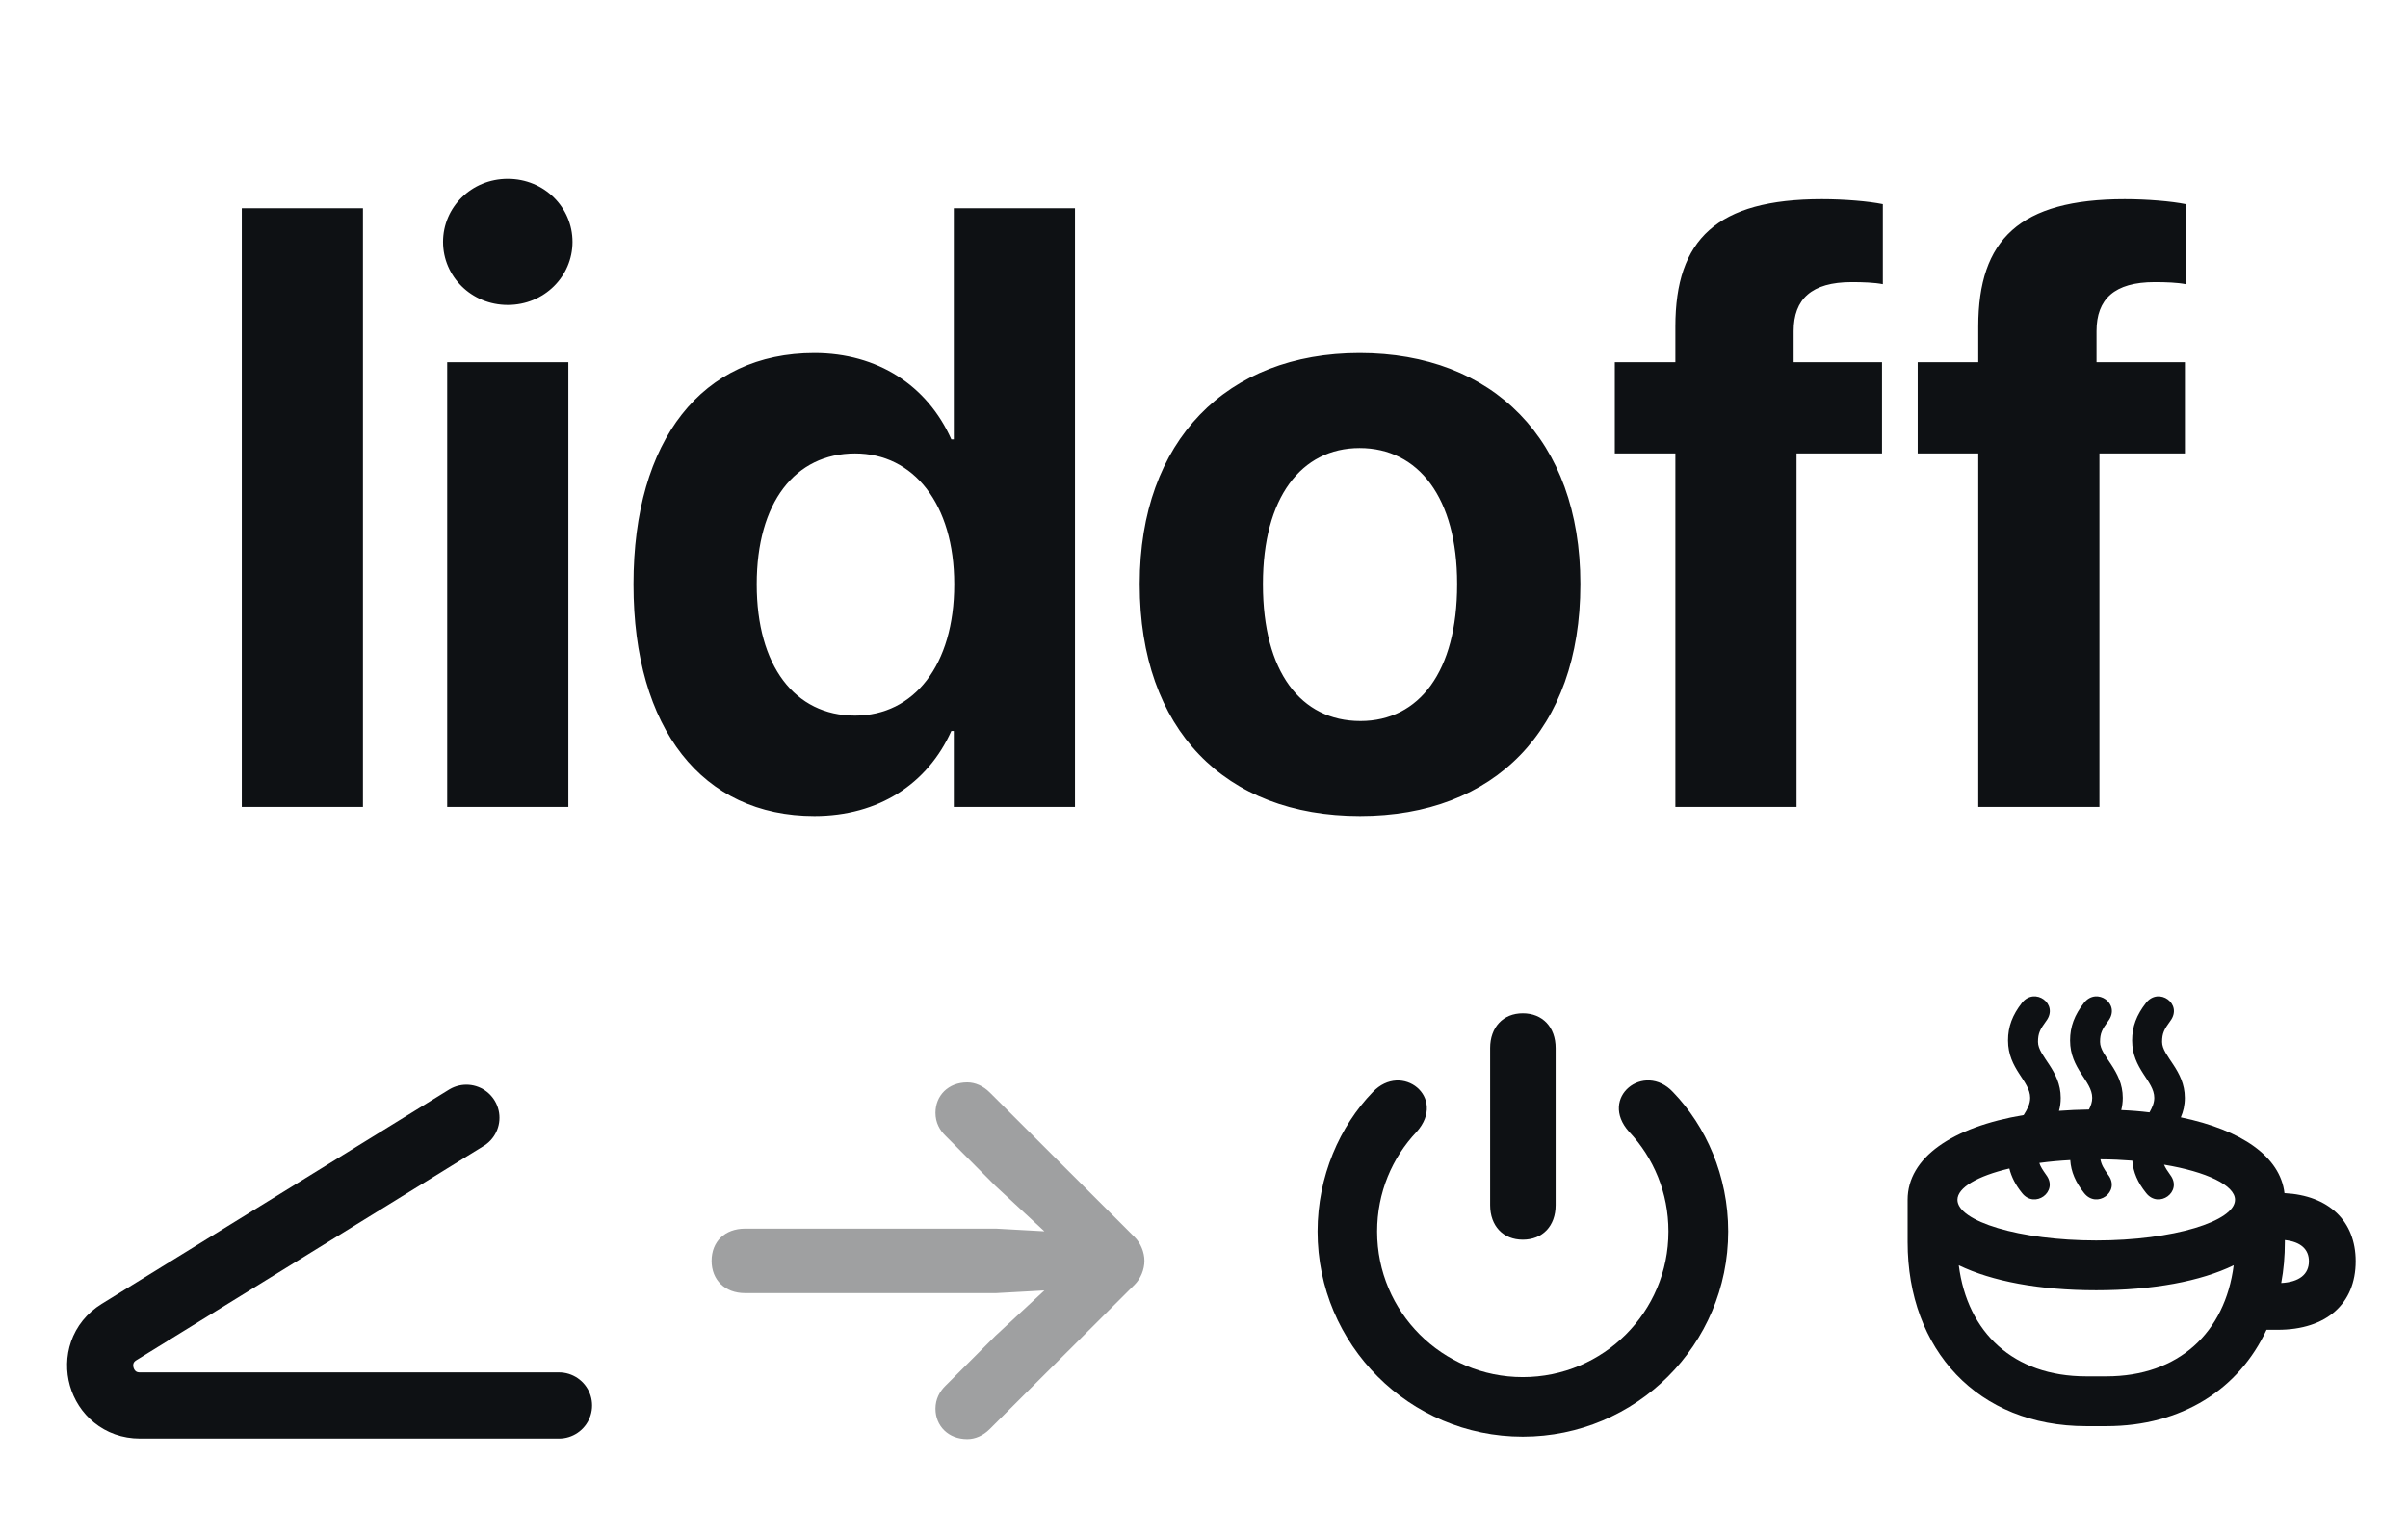
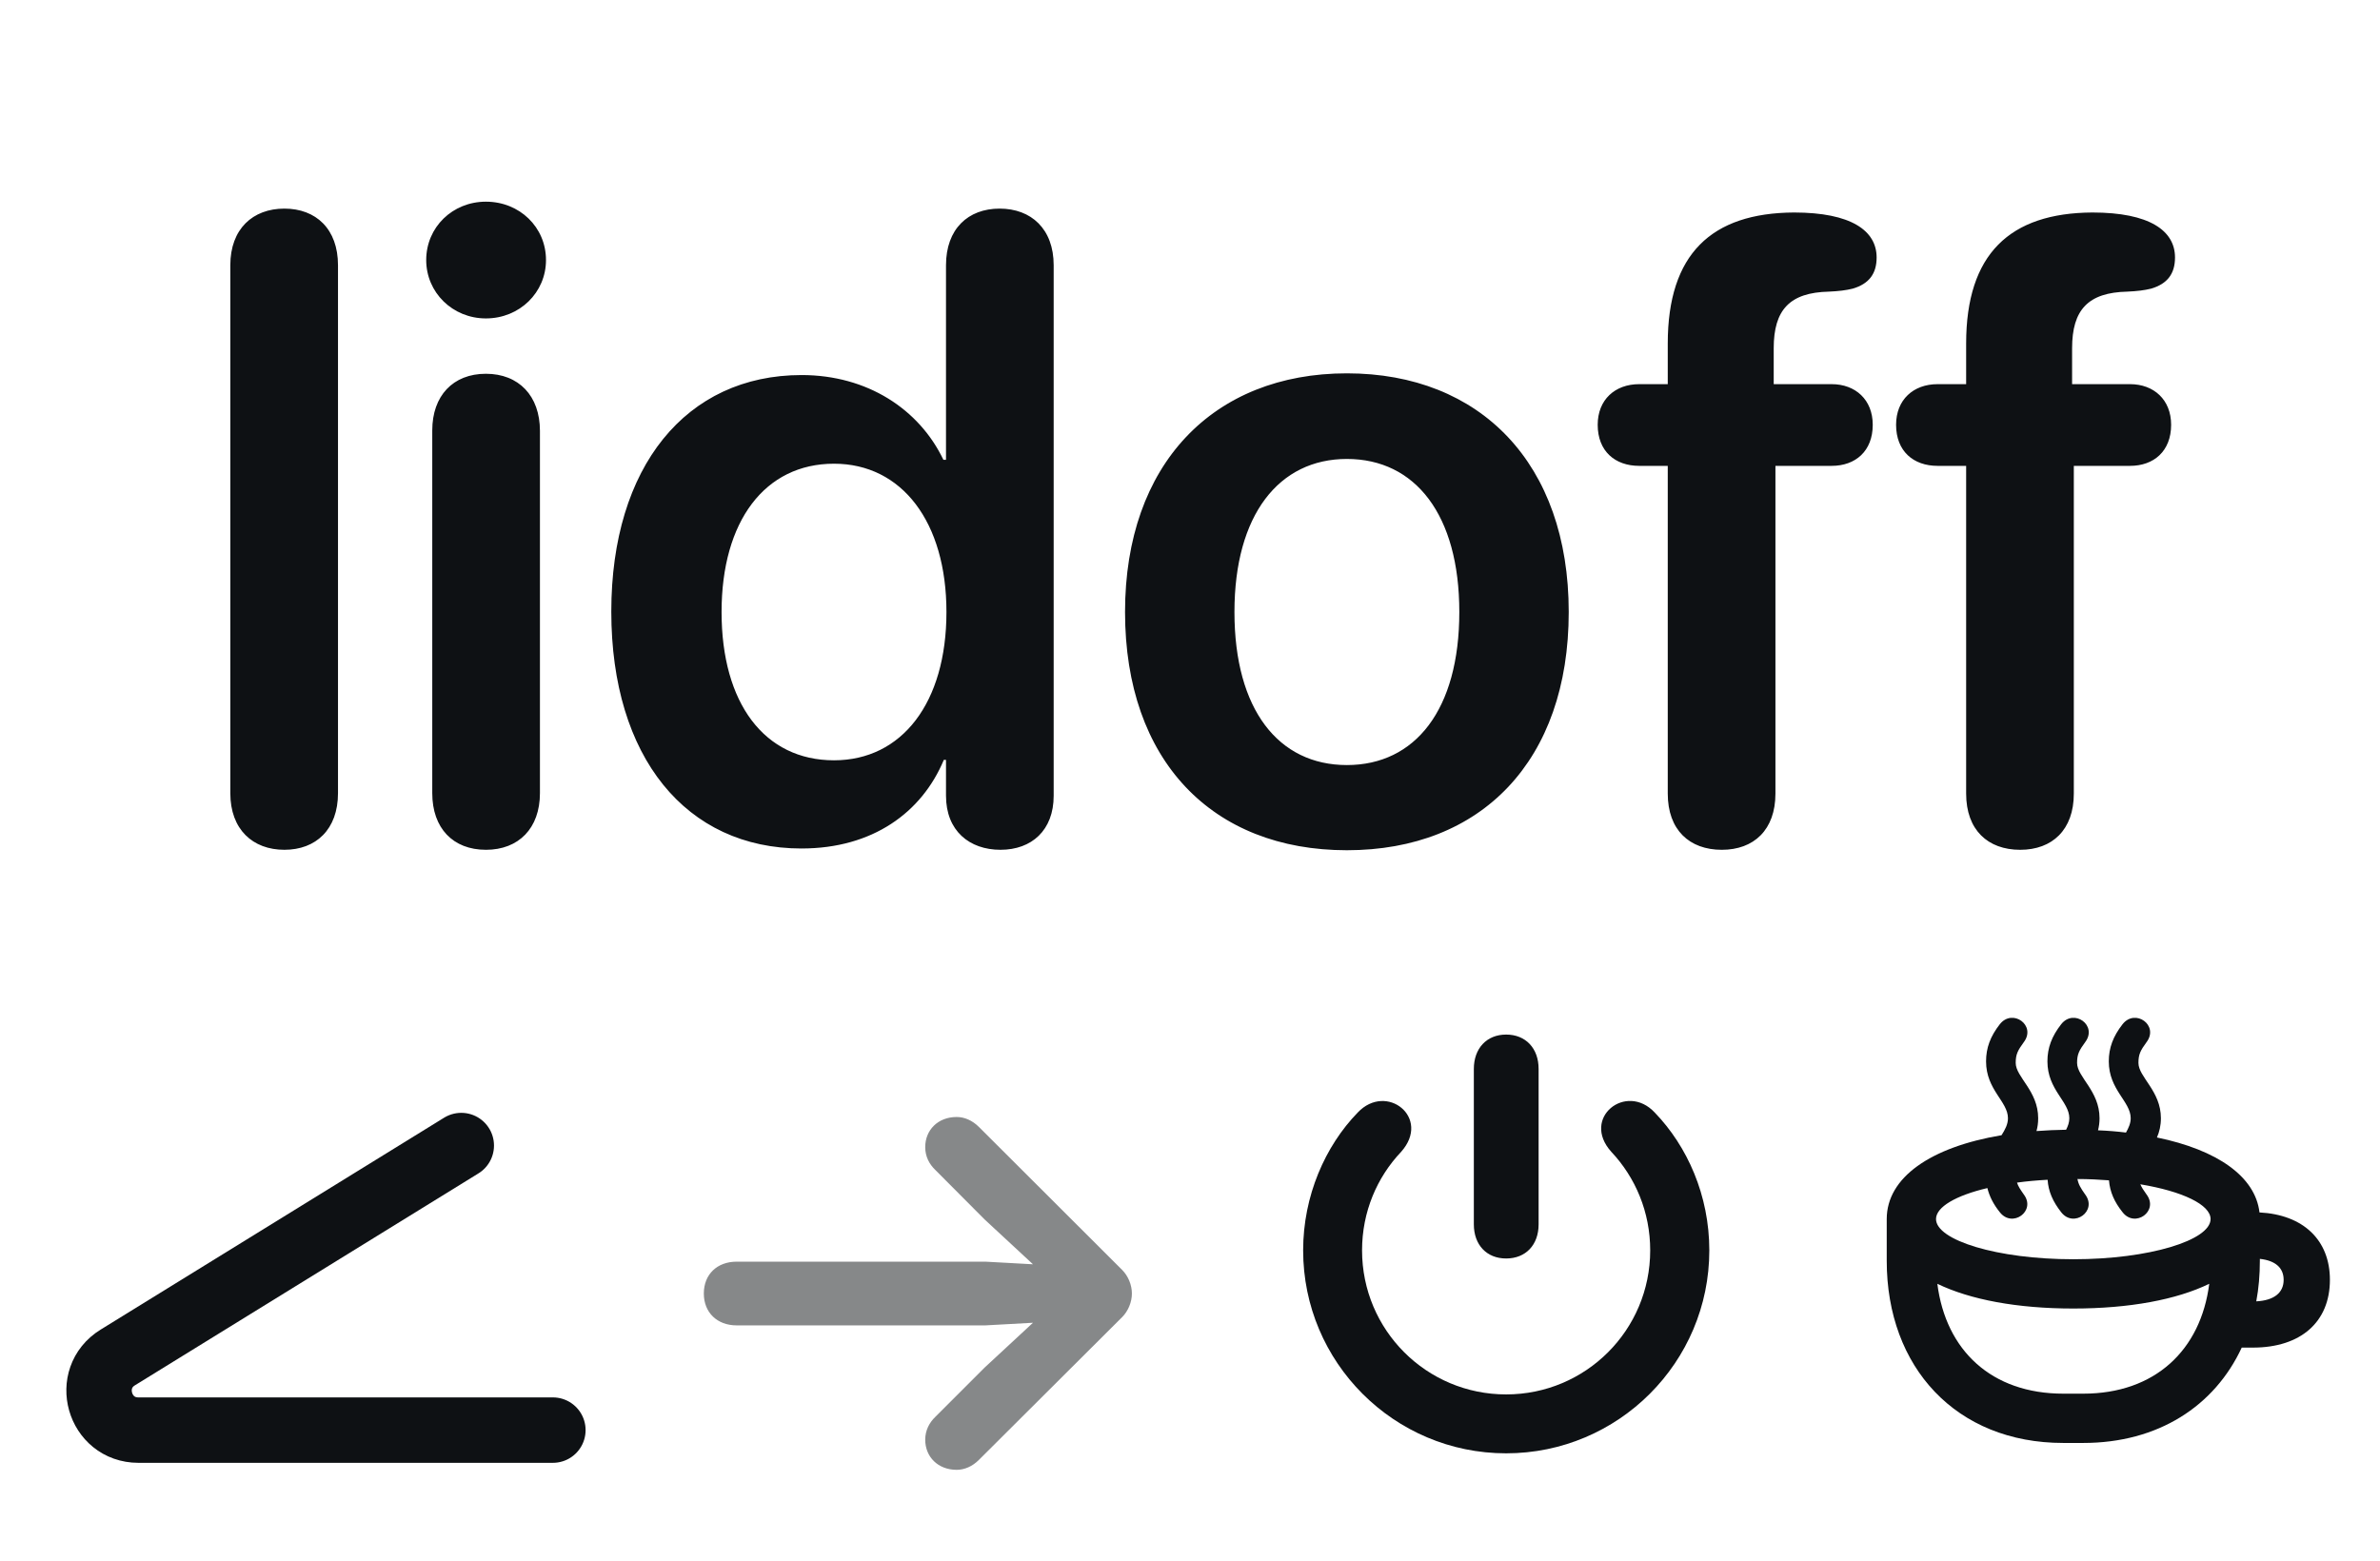
- <svg xmlns="http://www.w3.org/2000/svg" width="364" height="232" viewBox="0 0 364 232" fill="none">
-   <path d="M36.551 122V31.492H54.866V122H36.551ZM76.756 46.107C71.237 46.107 66.972 41.779 66.972 36.573C66.972 31.367 71.237 27.039 76.756 27.039C82.276 27.039 86.541 31.367 86.541 36.573C86.541 41.779 82.276 46.107 76.756 46.107ZM67.599 122V54.762H85.913V122H67.599ZM123.107 123.38C106.173 123.38 95.761 110.208 95.761 88.381V88.318C95.761 66.428 106.173 53.382 123.107 53.382C132.641 53.382 140.168 58.275 143.806 66.428H144.182V31.492H162.497V122H144.182V110.522H143.806C140.231 118.488 132.829 123.38 123.107 123.38ZM129.254 108.201C138.161 108.201 144.245 100.549 144.245 88.381V88.318C144.245 76.213 138.098 68.561 129.254 68.561C120.16 68.561 114.389 76.025 114.389 88.318V88.381C114.389 100.612 120.097 108.201 129.254 108.201ZM205.587 123.38C185.139 123.38 172.281 110.271 172.281 88.381V88.256C172.281 66.617 185.453 53.382 205.524 53.382C225.658 53.382 238.892 66.491 238.892 88.256V88.381C238.892 110.334 225.908 123.38 205.587 123.38ZM205.649 109.017C214.556 109.017 220.264 101.49 220.264 88.381V88.256C220.264 75.272 214.43 67.746 205.524 67.746C196.68 67.746 190.91 75.272 190.91 88.256V88.381C190.91 101.553 196.617 109.017 205.649 109.017ZM253.255 122V68.561H244.098V54.762H253.255V49.368C253.255 36.197 259.527 30.113 275.396 30.113C278.783 30.113 282.484 30.426 284.616 30.865V42.971C283.362 42.72 281.605 42.657 279.912 42.657C273.828 42.657 271.131 45.228 271.131 50.058V54.762H284.491V68.561H271.57V122H253.255ZM299.042 122V68.561H289.885V54.762H299.042V49.368C299.042 36.197 305.314 30.113 321.183 30.113C324.57 30.113 328.27 30.426 330.403 30.865V42.971C329.149 42.72 327.392 42.657 325.699 42.657C319.615 42.657 316.918 45.228 316.918 50.058V54.762H330.278V68.561H317.357V122H299.042Z" class="s" />
-   <path d="M70.5 169L18 201.394C12.854 204.569 15.104 212.5 21.15 212.5H84.5" class="m" stroke-width="10" stroke-linecap="round" />
-   <path d="M230.19 187.433C227.217 187.433 225.255 185.355 225.255 182.21V158.458C225.255 155.313 227.217 153.206 230.19 153.206C233.191 153.206 235.154 155.313 235.154 158.458V182.21C235.154 185.355 233.191 187.433 230.19 187.433ZM230.19 217.216C213.047 217.216 199.166 203.306 199.166 186.192C199.166 177.852 202.542 170.233 207.506 165.125C211.893 160.478 218.79 165.904 214.144 171.128C210.45 175.024 208.17 180.305 208.17 186.192C208.17 198.371 218.011 208.212 230.19 208.212C242.369 208.212 252.21 198.371 252.21 186.192C252.21 180.334 249.959 175.053 246.265 171.128C241.589 165.933 248.545 160.45 252.902 165.125C257.866 170.262 261.243 177.765 261.243 186.192C261.243 203.306 247.332 217.216 230.19 217.216Z" class="s" />
-   <path d="M311.505 165.992C311.505 166.713 311.418 167.348 311.245 167.954C312.717 167.839 314.217 167.781 315.776 167.752C316.064 167.175 316.266 166.627 316.266 165.992C316.266 163.424 312.919 161.663 312.919 157.305C312.919 155.227 313.582 153.467 315.025 151.62C316.959 149.167 320.624 151.793 318.691 154.362C317.767 155.631 317.45 156.209 317.45 157.536C317.45 159.701 320.884 161.807 320.884 165.992C320.884 166.656 320.797 167.262 320.653 167.839C322.125 167.897 323.539 168.012 324.924 168.185C325.328 167.464 325.646 166.771 325.646 165.992C325.646 163.424 322.298 161.663 322.298 157.305C322.298 155.227 322.962 153.467 324.405 151.62C326.338 149.167 330.003 151.793 328.07 154.362C327.146 155.631 326.829 156.209 326.829 157.536C326.829 159.701 330.263 161.807 330.263 165.992C330.263 167.118 330.032 168.07 329.657 168.936C338.892 170.84 344.693 174.91 345.328 180.393C352.023 180.739 356.092 184.606 356.092 190.696C356.092 197.131 351.648 201.056 344.318 201.056H342.615C338.459 210.003 329.83 215.63 318.402 215.63H315.343C298.979 215.63 288.359 204.087 288.359 187.781V181.403C288.359 175.054 295.055 170.408 305.906 168.589C306.454 167.724 306.887 166.916 306.887 165.992C306.887 163.424 303.539 161.663 303.539 157.305C303.539 155.227 304.203 153.467 305.646 151.62C307.58 149.167 311.245 151.793 309.311 154.362C308.388 155.631 308.07 156.209 308.07 157.536C308.07 159.701 311.505 161.807 311.505 165.992ZM316.872 187.55C328.532 187.55 337.853 184.635 337.853 181.403C337.853 179.21 333.553 177.161 327.118 176.093C327.32 176.555 327.608 177.016 328.07 177.651C329.975 180.191 326.309 182.817 324.405 180.364C323.135 178.777 322.471 177.247 322.327 175.487C320.797 175.371 319.181 175.285 317.507 175.285C317.652 176.093 317.998 176.67 318.691 177.651C320.595 180.191 316.93 182.817 315.025 180.364C313.756 178.748 313.063 177.19 312.947 175.4C311.303 175.487 309.744 175.631 308.272 175.833C308.445 176.41 308.792 176.901 309.311 177.651C311.216 180.191 307.551 182.817 305.646 180.364C304.665 179.152 304.059 177.94 303.741 176.67C298.951 177.796 295.892 179.556 295.892 181.403C295.892 184.635 305.213 187.55 316.872 187.55ZM345.386 187.781C345.386 189.945 345.212 191.994 344.837 193.986C347.579 193.841 349.022 192.658 349.022 190.696C349.022 188.878 347.781 187.752 345.386 187.492V187.781ZM316.872 195.082C308.272 195.082 301.115 193.726 296.094 191.302C297.392 201.489 304.376 208.098 315.343 208.098H318.402C329.34 208.098 336.353 201.46 337.651 191.302C332.659 193.726 325.473 195.082 316.872 195.082Z" class="s" />
-   <path opacity="0.4" d="M112.609 195.51C109.585 195.51 107.569 193.527 107.569 190.637C107.569 187.714 109.585 185.765 112.609 185.765H150.581L157.873 186.168L150.481 179.313L142.953 171.752C142.046 170.879 141.408 169.736 141.408 168.257C141.408 165.636 143.357 163.654 146.213 163.654C147.389 163.654 148.599 164.158 149.641 165.2L171.516 187.042C172.424 187.949 172.995 189.327 172.995 190.637C172.995 191.948 172.424 193.326 171.516 194.233L149.607 216.075C148.599 217.083 147.389 217.587 146.213 217.587C143.357 217.587 141.408 215.605 141.408 212.984C141.408 211.539 142.046 210.363 142.953 209.489L150.481 201.962L157.873 195.107L150.581 195.51H112.609Z" class="s" />
+ <svg xmlns="http://www.w3.org/2000/svg" fill="none" height="141" viewBox="0 0 215 141" width="215">
+   <clipPath id="a">
+     <path d="m0 0h215v141h-215z" />
+   </clipPath>
+   <g clip-path="url(#a)">
+     <path d="m25.689 76.781c-2.852 0-4.883-1.836-4.883-5.117v-47.699c0-3.281 2.031-5.117 4.883-5.117 2.852 0 4.844 1.836 4.844 5.117v47.699c0 3.281-1.992 5.117-4.844 5.117zm18.204-48.011c-3.008 0-5.391-2.344-5.391-5.274 0-2.969 2.383-5.274 5.391-5.274 3.047 0 5.43 2.305 5.43 5.274 0 2.93-2.383 5.274-5.43 5.274zm0 48.011c-2.969 0-4.844-1.953-4.844-5.117v-32.776c0-3.125 1.875-5.117 4.844-5.117s4.883 1.992 4.883 5.157v32.737c0 3.164-1.914 5.117-4.883 5.117zm28.518-.117c-10.43 0-17.189-8.243-17.189-21.408 0-13.087 6.758-21.369 17.189-21.369 5.938 0 10.626 3.086 12.813 7.657h.234v-17.579c0-3.281 1.992-5.117 4.844-5.117 2.852 0 4.883 1.836 4.883 5.117v47.933c0 3.125-1.992 4.883-4.805 4.883s-4.922-1.719-4.922-4.883v-3.243h-.195c-1.992 4.766-6.446 8.008-12.852 8.008zm2.93-7.969c6.133 0 10.157-5.196 10.157-13.399 0-8.126-4.024-13.399-10.157-13.399-6.25 0-10.157 5.196-10.157 13.399 0 8.243 3.868 13.399 10.157 13.399zm46.331 8.126c-12.149 0-20.04-8.086-20.04-21.525 0-13.36 7.969-21.564 20.04-21.564 12.072 0 20.041 8.165 20.041 21.564 0 13.438-7.891 21.525-20.041 21.525zm0-7.696c6.173 0 10.157-5 10.157-13.829 0-8.79-3.984-13.829-10.157-13.829-6.133 0-10.157 5.04-10.157 13.829 0 8.829 3.985 13.829 10.157 13.829zm33.87 7.657c-2.93 0-4.883-1.797-4.883-5.079v-29.611h-2.579c-2.187 0-3.75-1.328-3.75-3.711 0-2.266 1.563-3.672 3.75-3.672h2.579v-3.672c0-8.086 3.945-11.798 11.407-11.837 5.156 0 7.461 1.641 7.461 4.063 0 1.484-.703 2.383-2.148 2.813-.625.156-1.29.234-2.149.273-3.555.078-5 1.641-5 5.118v3.242h5.234c2.149 0 3.712 1.406 3.712 3.672 0 2.383-1.563 3.711-3.712 3.711h-5.078v29.611c0 3.281-1.953 5.079-4.844 5.079zm26.955 0c-2.93 0-4.883-1.797-4.883-5.079v-29.611h-2.579c-2.187 0-3.75-1.328-3.75-3.711 0-2.266 1.563-3.672 3.75-3.672h2.579v-3.672c0-8.086 3.945-11.798 11.407-11.837 5.156 0 7.461 1.641 7.461 4.063 0 1.484-.703 2.383-2.148 2.813-.625.156-1.29.234-2.149.273-3.555.078-5 1.641-5 5.118v3.242h5.234c2.149 0 3.712 1.406 3.712 3.672 0 2.383-1.563 3.711-3.712 3.711h-5.078v29.611c0 3.281-1.953 5.079-4.844 5.079z" class="s" />
+     <path d="m41.67 103.503-31.031 19.147c-3.041 1.876-1.712 6.564 1.862 6.564h37.444" class="m" stroke-linecap="round" stroke-width="5.911" />
+     <g class="s">
+       <path d="m136.058 113.707c-1.757 0-2.917-1.228-2.917-3.087v-14.039c0-1.859 1.16-3.105 2.917-3.105 1.774 0 2.934 1.245 2.934 3.105v14.039c0 1.859-1.16 3.087-2.934 3.087zm0 17.604c-10.132 0-18.337-8.222-18.337-18.337 0-4.93 1.996-9.433 4.93-12.453 2.592-2.746 6.669.461 3.923 3.548-2.183 2.303-3.531 5.425-3.531 8.905 0 7.198 5.817 13.015 13.015 13.015 7.199 0 13.015-5.817 13.015-13.015 0-3.463-1.33-6.585-3.514-8.905-2.763-3.07 1.348-6.311 3.924-3.548 2.934 3.037 4.93 7.472 4.93 12.453 0 10.115-8.222 18.337-18.355 18.337z" />
+       <path d="m184.121 101.034c0 .426-.052.802-.154 1.16.87-.068 1.757-.102 2.678-.12.171-.341.29-.665.29-1.04 0-1.518-1.979-2.559-1.979-5.135 0-1.228.393-2.269 1.246-3.36 1.143-1.45 3.309.102 2.166 1.621-.546.75-.733 1.092-.733 1.876 0 1.279 2.029 2.525 2.029 4.998 0 .392-.051.75-.136 1.092.87.034 1.706.102 2.525.204.238-.426.426-.836.426-1.296 0-1.518-1.979-2.559-1.979-5.135 0-1.228.393-2.269 1.246-3.36 1.142-1.45 3.309.102 2.166 1.621-.546.75-.734 1.092-.734 1.876 0 1.279 2.03 2.525 2.03 4.998 0 .665-.136 1.228-.358 1.74 5.459 1.126 8.887 3.531 9.263 6.772 3.957.205 6.362 2.49 6.362 6.09 0 3.803-2.627 6.123-6.96 6.123h-1.006c-2.456 5.288-7.557 8.615-14.312 8.615h-1.808c-9.672 0-15.949-6.824-15.949-16.461v-3.77c0-3.753 3.958-6.499 10.371-7.574.324-.512.58-.989.58-1.535 0-1.518-1.978-2.559-1.978-5.135 0-1.228.392-2.269 1.245-3.36 1.143-1.45 3.309.102 2.166 1.621-.546.75-.733 1.092-.733 1.876 0 1.279 2.03 2.525 2.03 4.998zm3.172 12.742c6.892 0 12.402-1.723 12.402-3.633 0-1.297-2.542-2.508-6.346-3.139.119.273.29.546.563.921 1.126 1.501-1.041 3.054-2.166 1.604-.751-.938-1.143-1.842-1.229-2.883-.904-.068-1.859-.119-2.848-.119.085.477.29.818.699 1.398 1.126 1.501-1.041 3.054-2.166 1.604-.751-.955-1.16-1.877-1.229-2.934-.972.051-1.893.136-2.763.256.102.341.307.631.614 1.074 1.126 1.501-1.04 3.054-2.166 1.604-.58-.717-.938-1.433-1.126-2.184-2.832.666-4.64 1.706-4.64 2.798 0 1.91 5.51 3.633 12.401 3.633zm16.854.137c0 1.279-.103 2.49-.324 3.667 1.62-.085 2.473-.785 2.473-1.944 0-1.075-.734-1.74-2.149-1.894zm-16.854 4.315c-5.083 0-9.313-.801-12.281-2.234.767 6.021 4.895 9.927 11.377 9.927h1.808c6.465 0 10.611-3.923 11.378-9.927-2.951 1.433-7.198 2.234-12.282 2.234z" />
+       <path d="m66.56 119.752c-1.788 0-2.979-1.171-2.979-2.879 0-1.728 1.192-2.88 2.979-2.88h22.444l4.31.238-4.37-4.052-4.449-4.469c-.536-.516-.914-1.192-.914-2.066 0-1.549 1.152-2.721 2.84-2.721.695 0 1.41.298 2.026.914l12.93 12.91c.536.537.874 1.351.874 2.126 0 .774-.338 1.588-.874 2.125l-12.95 12.91c-.596.596-1.311.894-2.006.894-1.688 0-2.84-1.172-2.84-2.721 0-.854.377-1.549.914-2.066l4.449-4.449 4.37-4.052-4.31.238z" opacity=".5" />
+     </g>
+   </g>
  <style>.m{stroke:#0E1114}.s{fill:#0E1114}@media (prefers-color-scheme:dark){.m{stroke:#E6EAF0}.s{fill:#E6EAF0}}</style>
</svg>
